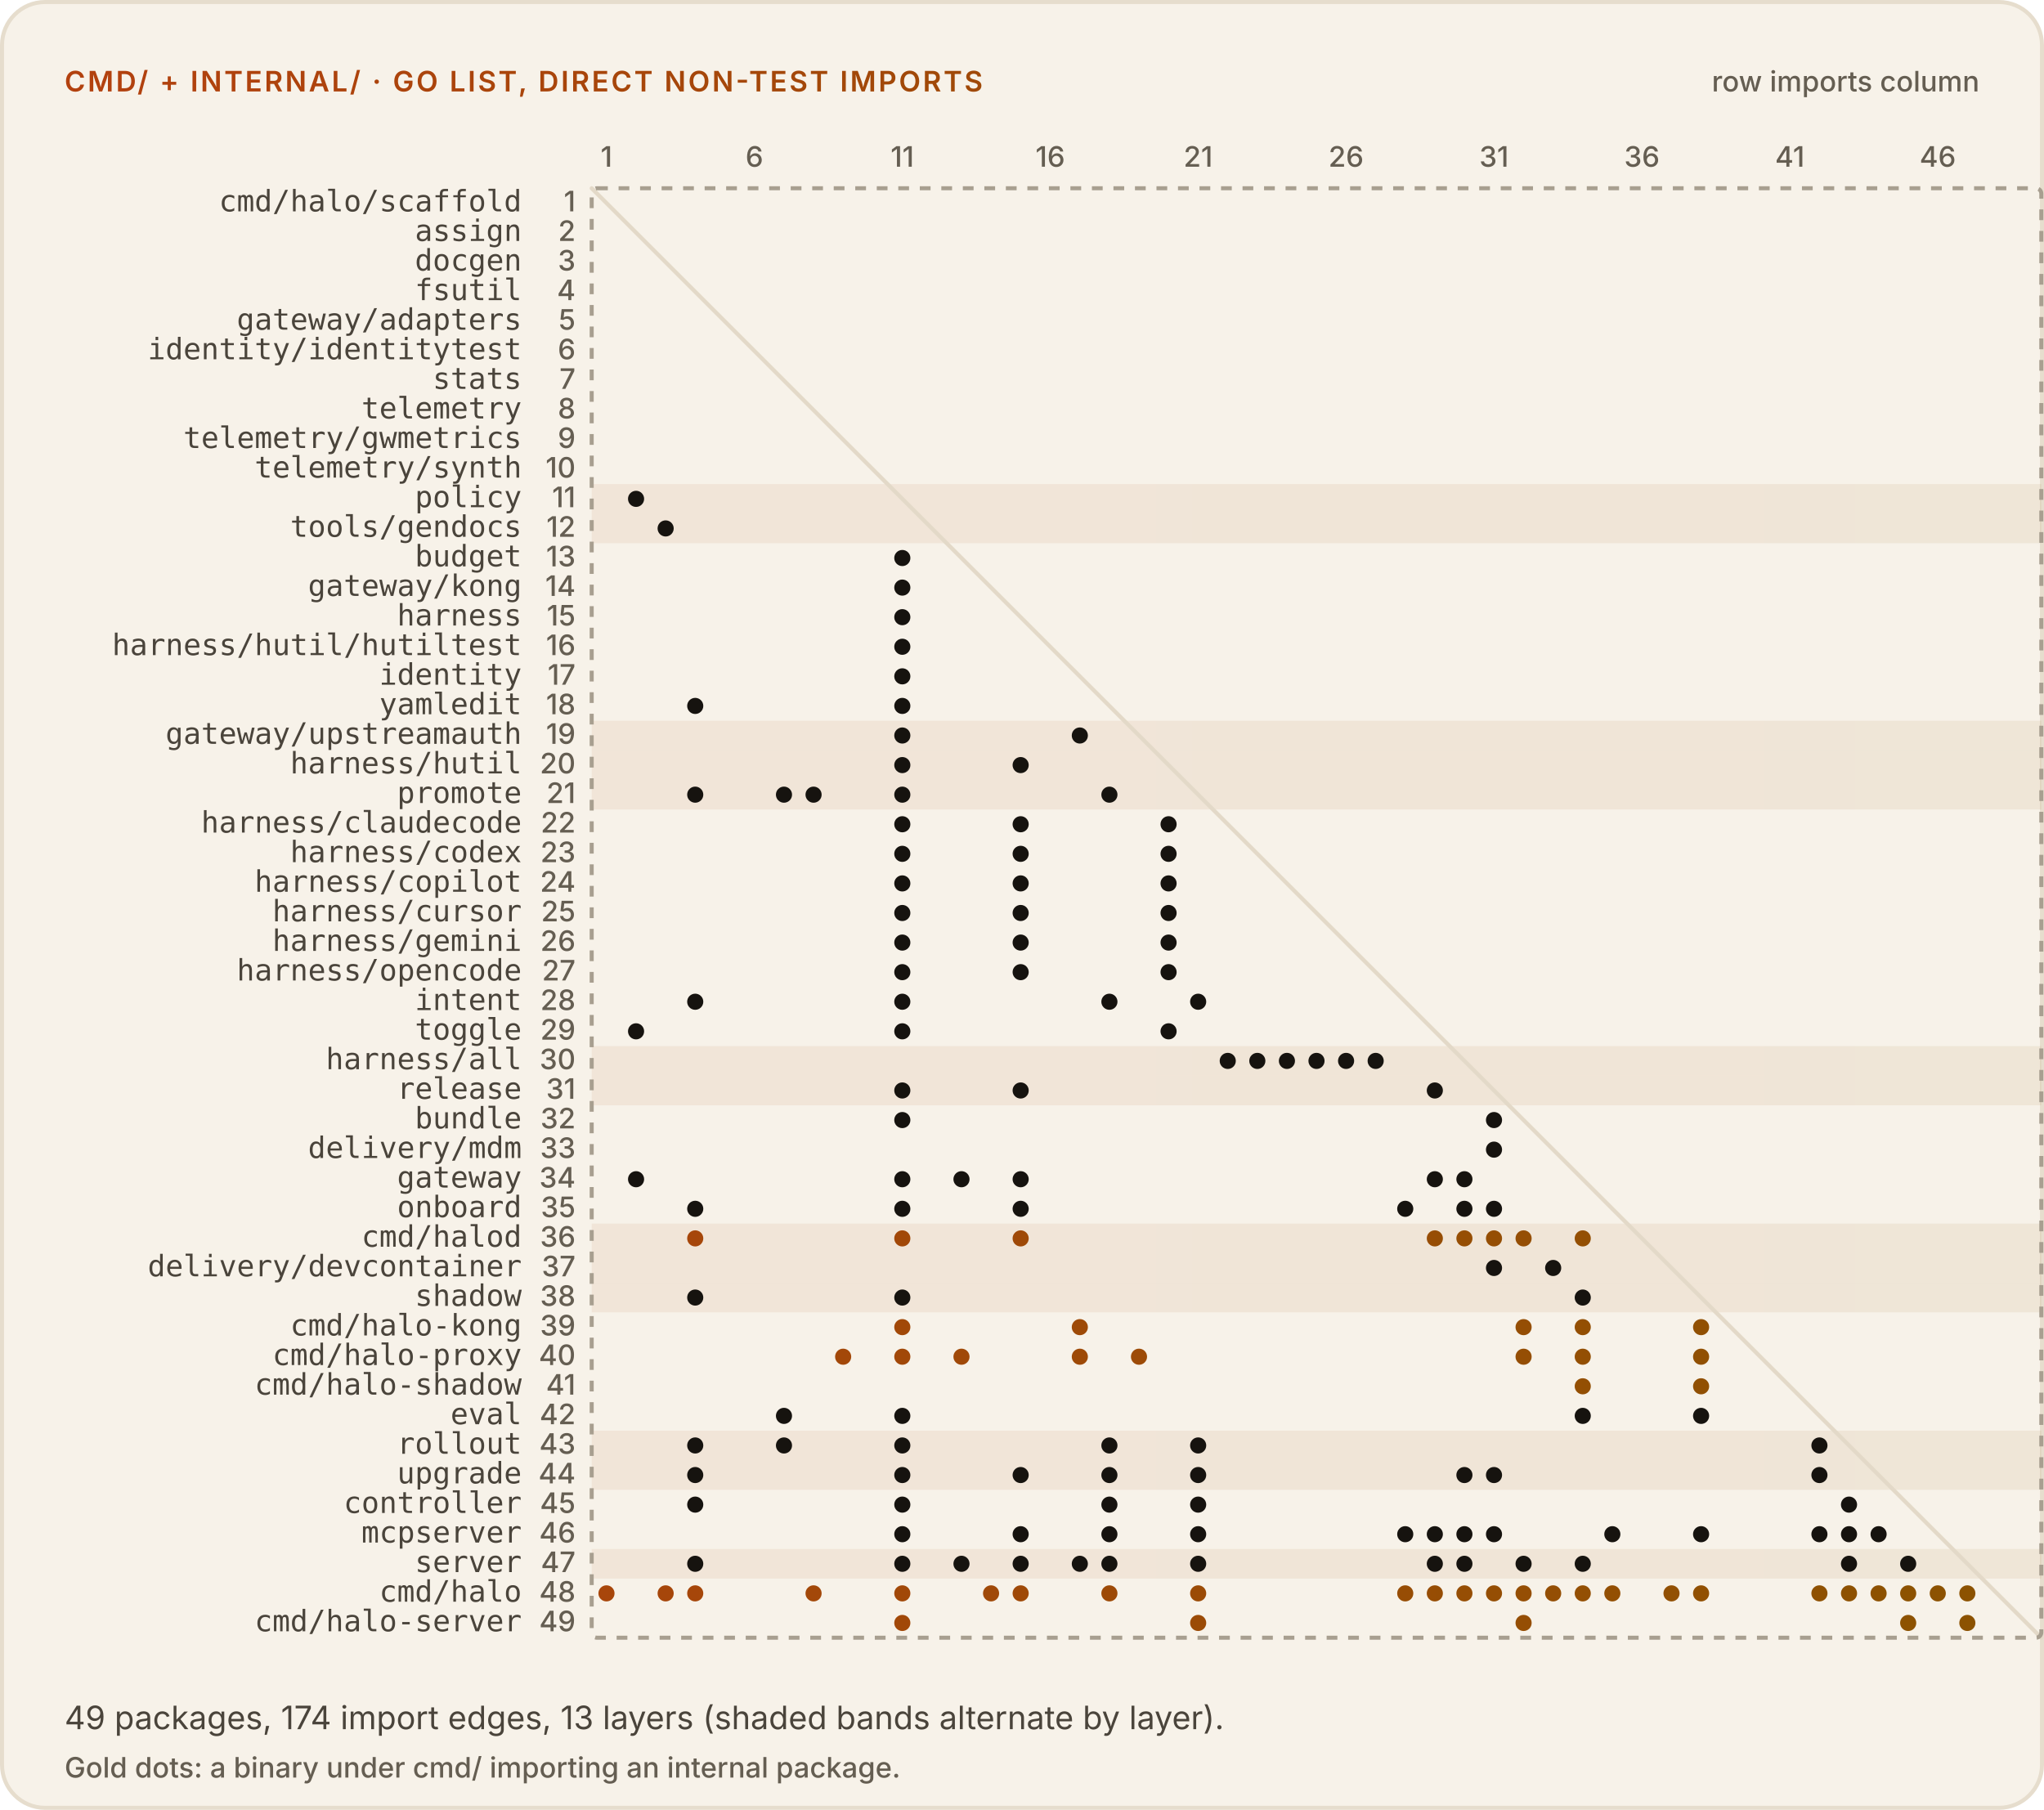
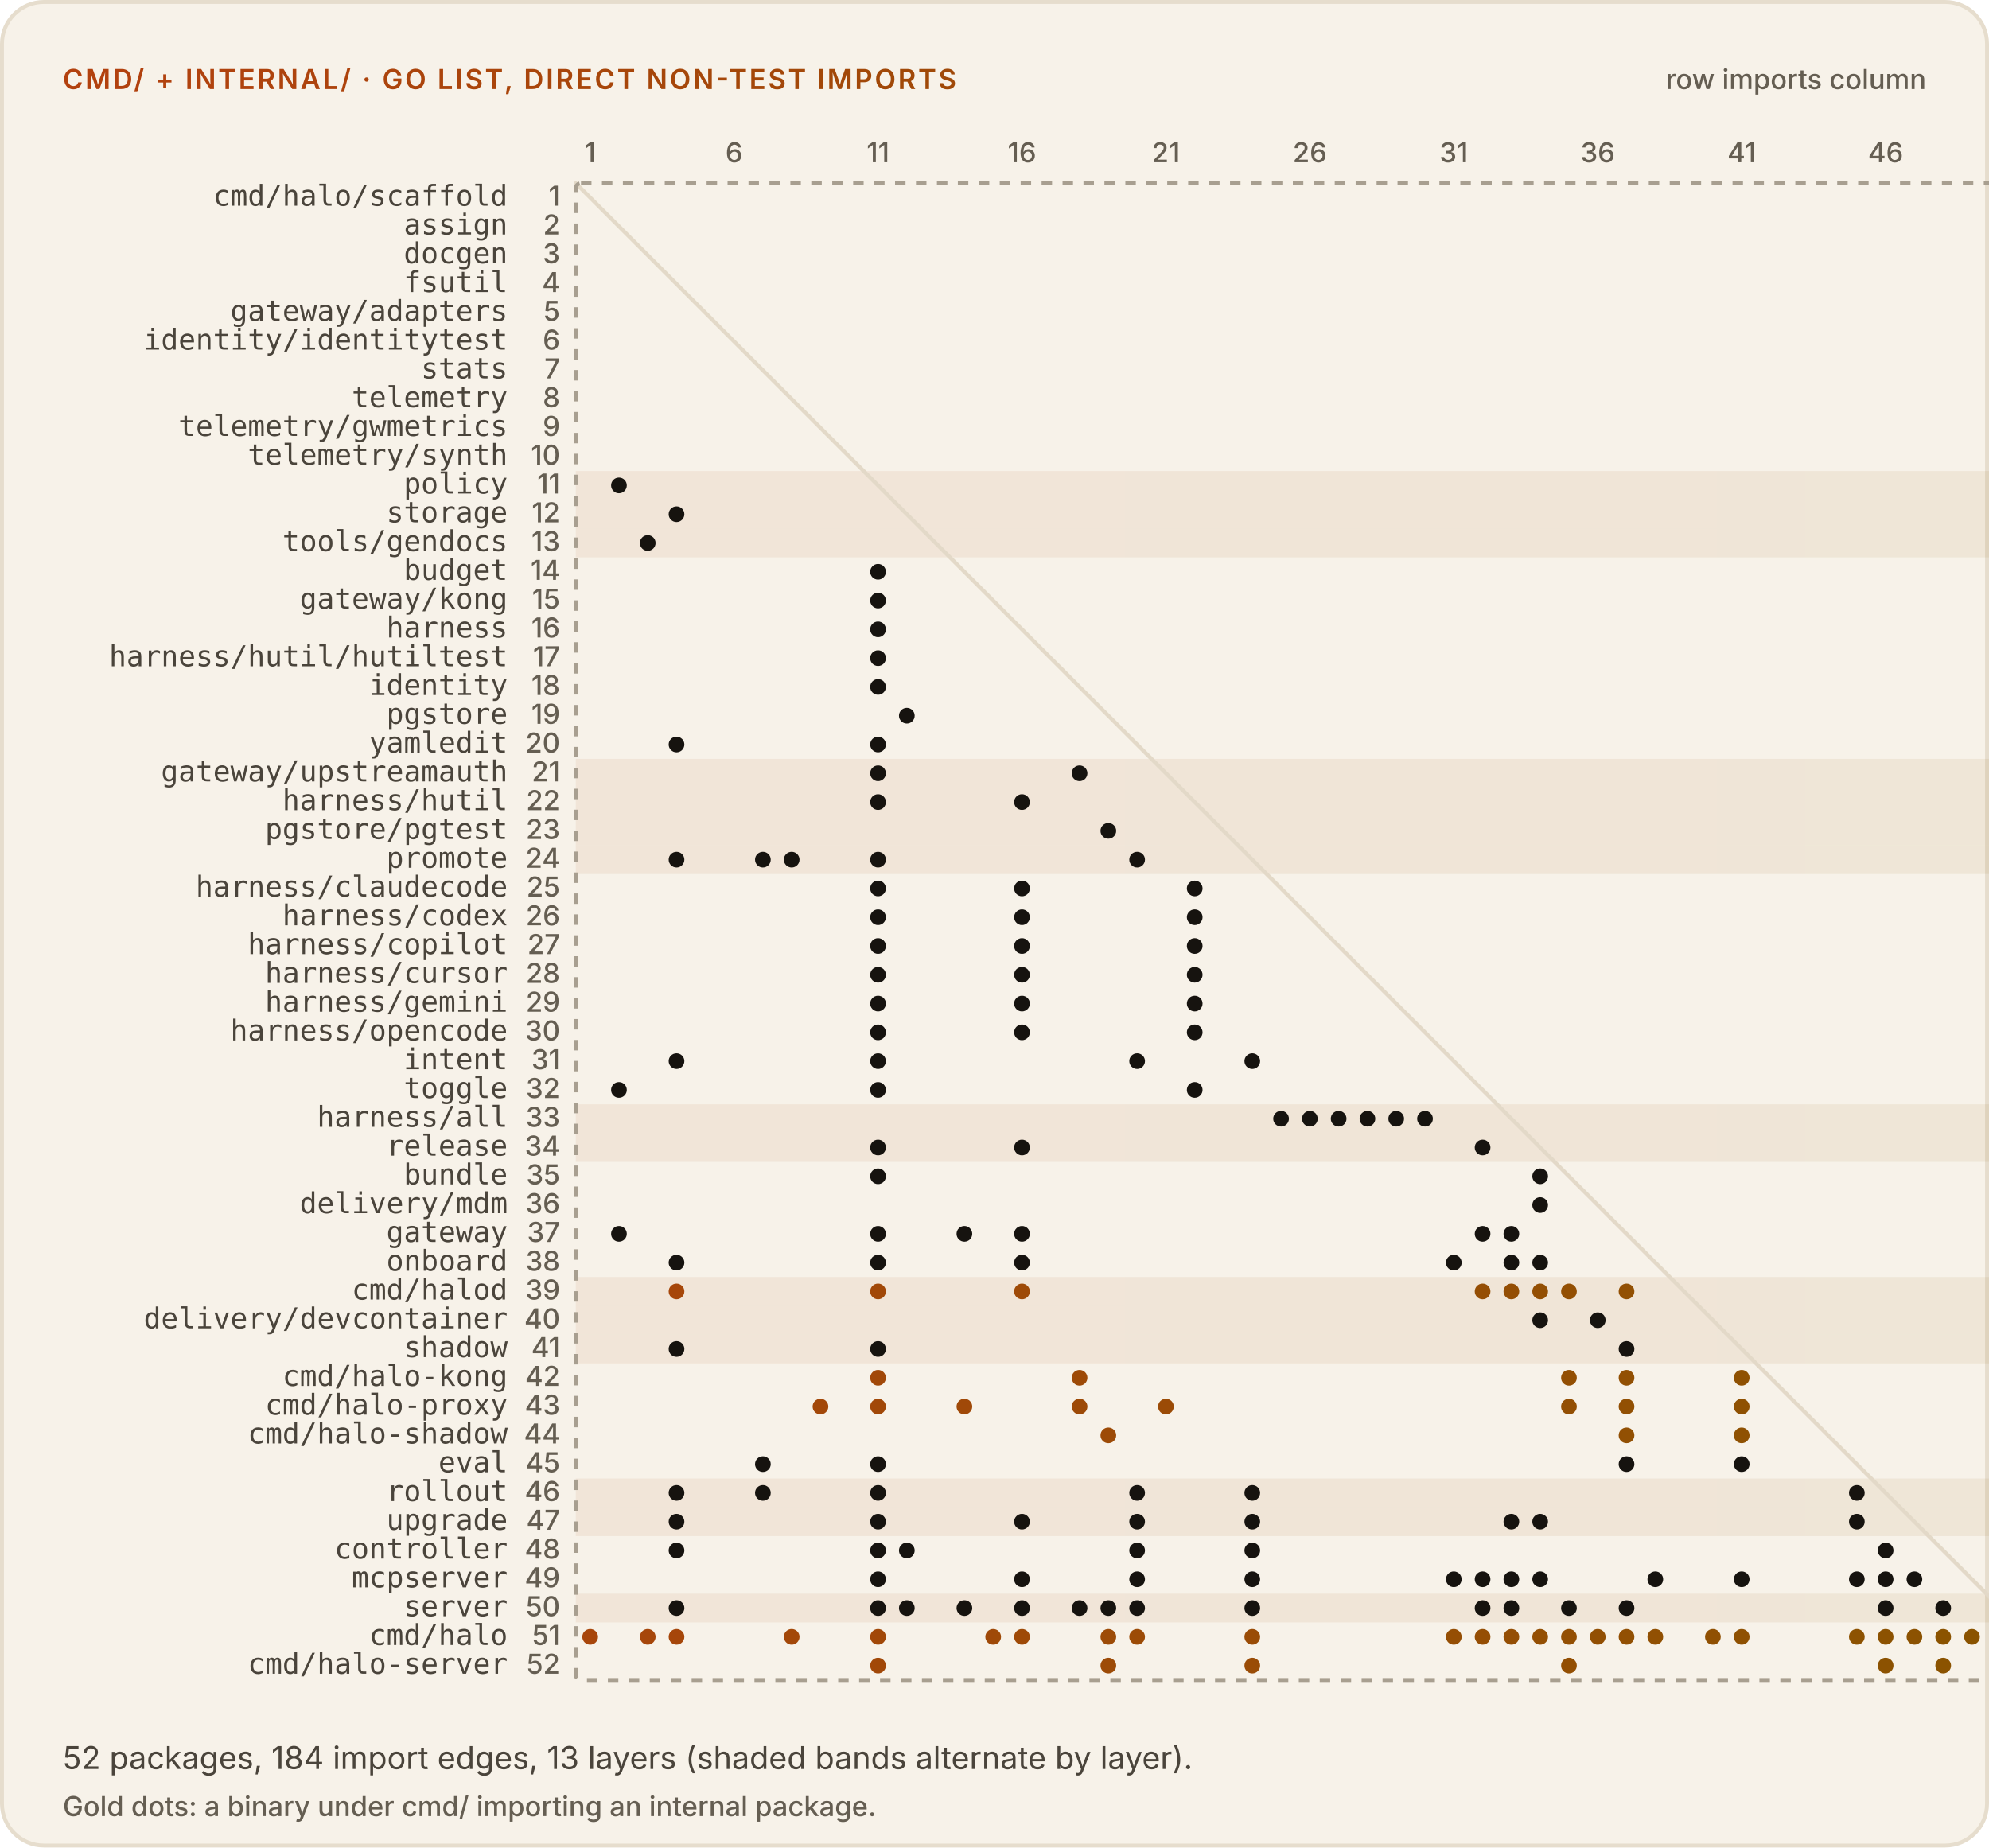
- <svg xmlns="http://www.w3.org/2000/svg" viewBox="0 0 760 673" width="760" height="673" role="img" aria-labelledby="t d" font-family="ui-sans-serif,-apple-system,Inter,'Segoe UI',sans-serif">
+ <svg xmlns="http://www.w3.org/2000/svg" viewBox="0 0 760 706" width="760" height="706" role="img" aria-labelledby="t d" font-family="ui-sans-serif,-apple-system,Inter,'Segoe UI',sans-serif">
  <style>
.cv{fill:#f7f2e9;stroke:#e6ddcd;stroke-width:1.5}
.card{fill:#fffdf9;stroke:#e3d9c8;stroke-width:1.5}
.soft{fill:url(#gs)}
.ring{fill:none;stroke:url(#ga);stroke-width:1.5}
.dcard{fill:#fbedea;stroke:#b42323;stroke-width:1.5}
.ghost{fill:none;stroke:#a89f90;stroke-width:1.5;stroke-dasharray:4 4}
.zone{fill:#f3ece0;stroke:#e0d5c2;stroke-width:1.5}
.chip{fill:#f3ece0;stroke:#e3d9c8;stroke-width:1}
text{font-family:ui-sans-serif,-apple-system,Inter,'Segoe UI',sans-serif}
.t{font-size:13.5px;font-weight:600;fill:#16130f}
.tm{font:600 12.5px ui-monospace,'SF Mono','JetBrains Mono',Menlo,Consolas,monospace;fill:#16130f}
.td{fill:#b42323}
.s{font-size:12px;fill:#4a443b}
.m{font:11px ui-monospace,'SF Mono','JetBrains Mono',Menlo,Consolas,monospace;fill:#4a443b}
.xs{font-size:10.5px;font-weight:500;fill:#655e52}
.xm{font-family:ui-monospace,'SF Mono','JetBrains Mono',Menlo,Consolas,monospace;font-weight:400}
.xa{fill:url(#ga);font-weight:600}
.xd{fill:#b42323;font-weight:600}
.xw{fill:#fffdf9;font-weight:600}
.k{font-size:10.5px;font-weight:600;letter-spacing:.08em;fill:#655e52}
.ka{fill:url(#ga)}
.h1{font-size:42px;font-weight:700;letter-spacing:-.02em;fill:#16130f}
.ln,.la,.ld,.lm{fill:none;stroke-width:1.5;stroke-linecap:round;stroke-linejoin:round}
.ln{stroke:#a89f90}.la{stroke:url(#ga)}.ld{stroke:#b42323}.lm{stroke:#e3d9c8}
.lane{stroke:#e3d9c8;stroke-width:1.5;stroke-dasharray:3 4}
.dash{stroke-dasharray:5 5}
.dl{fill:#a89f90}.da{fill:url(#ga)}.dd{fill:#b42323}
.pl{fill:#f7f2e9}.pa{fill:#f7f2e9;stroke:url(#ga);stroke-width:1}
.pd{fill:#fbedea;stroke:#b42323;stroke-width:1}.ps{fill:url(#ga)}
.fa{fill:url(#ga)}.fs{fill:url(#gs)}.fm{fill:#f3ece0}.fd{fill:#b42323}.ft{fill:#16130f}
.bdg{fill:url(#ga)}.bn{font-size:9.5px;font-weight:700;fill:#fffdf9}
.ic{fill:none;stroke:url(#ga);stroke-width:1.75;stroke-linecap:round;stroke-linejoin:round}
.pkt{fill:url(#ga)}
.grow{transform-box:fill-box;transform-origin:left;animation:grow 4.8s cubic-bezier(.6,0,.2,1) infinite}
@keyframes grow{0%{transform:scaleX(.08)}25%{transform:scaleX(.3)}50%{transform:scaleX(.55)}75%,100%{transform:scaleX(1)}}
.flow{stroke-dasharray:4 6;animation:flow 1.1s linear infinite}
@keyframes flow{to{stroke-dashoffset:-20}}
.blink{animation:blink 3.2s ease-in-out infinite}
@keyframes blink{0%,100%{opacity:.18}35%,65%{opacity:1}}
.pulse{transform-box:fill-box;transform-origin:center;animation:pulse 2.8s ease-out infinite}
@keyframes pulse{0%{opacity:.55;transform:scale(.6)}100%{opacity:0;transform:scale(1.5)}}
@media (prefers-reduced-motion:reduce){.flow,.blink,.pulse,.grow{animation:none}.blink{opacity:1}.pulse,.pkt{display:none}}
</style>
  <defs>
    <linearGradient id="ga" gradientUnits="userSpaceOnUse" x1="0" y1="0" x2="760" y2="0">
      <stop offset="0" stop-color="#b4400f" />
      <stop offset="1" stop-color="#8a5300" />
    </linearGradient>
    <linearGradient id="gs" gradientUnits="userSpaceOnUse" x1="0" y1="0" x2="760" y2="0">
      <stop offset="0" stop-color="#b4400f" stop-opacity="0.08" />
      <stop offset="1" stop-color="#8a5300" stop-opacity="0.08" />
    </linearGradient>
    <filter id="sh" x="-10%" y="-10%" width="120%" height="140%">
      <feDropShadow dx="0" dy="1" stdDeviation="1.6" flood-color="#3c280a" flood-opacity="0.08" />
    </filter>
  </defs>
-   <rect class="cv" x=".75" y=".75" width="758.5" height="671.5" rx="16" />
+   <rect class="cv" x=".75" y=".75" width="758.5" height="704.5" rx="16" />
  <text class="k ka" x="24" y="34">CMD/ + INTERNAL/ · GO LIST, DIRECT NON-TEST IMPORTS</text>
  <text class="xs" x="736" y="34" text-anchor="end">row imports column</text>
  <text class="m" x="194" y="78.6" text-anchor="end">cmd/halo/scaffold</text>
  <text class="xs" x="214" y="78.6" text-anchor="end">1</text>
  <text class="m" x="194" y="89.6" text-anchor="end">assign</text>
  <text class="xs" x="214" y="89.6" text-anchor="end">2</text>
  <text class="m" x="194" y="100.6" text-anchor="end">docgen</text>
  <text class="xs" x="214" y="100.6" text-anchor="end">3</text>
  <text class="m" x="194" y="111.6" text-anchor="end">fsutil</text>
  <text class="xs" x="214" y="111.6" text-anchor="end">4</text>
  <text class="m" x="194" y="122.6" text-anchor="end">gateway/adapters</text>
  <text class="xs" x="214" y="122.6" text-anchor="end">5</text>
  <text class="m" x="194" y="133.6" text-anchor="end">identity/identitytest</text>
  <text class="xs" x="214" y="133.6" text-anchor="end">6</text>
  <text class="m" x="194" y="144.6" text-anchor="end">stats</text>
  <text class="xs" x="214" y="144.6" text-anchor="end">7</text>
  <text class="m" x="194" y="155.6" text-anchor="end">telemetry</text>
  <text class="xs" x="214" y="155.6" text-anchor="end">8</text>
  <text class="m" x="194" y="166.6" text-anchor="end">telemetry/gwmetrics</text>
  <text class="xs" x="214" y="166.6" text-anchor="end">9</text>
  <text class="m" x="194" y="177.6" text-anchor="end">telemetry/synth</text>
  <text class="xs" x="214" y="177.6" text-anchor="end">10</text>
-   <rect class="fs" x="220" y="180" width="539" height="11" />
+   <rect class="fs" x="220" y="180" width="572" height="11" />
  <text class="m" x="194" y="188.6" text-anchor="end">policy</text>
  <text class="xs" x="214" y="188.6" text-anchor="end">11</text>
-   <rect class="fs" x="220" y="191" width="539" height="11" />
-   <text class="m" x="194" y="199.6" text-anchor="end">tools/gendocs</text>
+   <rect class="fs" x="220" y="191" width="572" height="11" />
+   <text class="m" x="194" y="199.6" text-anchor="end">storage</text>
  <text class="xs" x="214" y="199.6" text-anchor="end">12</text>
-   <text class="m" x="194" y="210.6" text-anchor="end">budget</text>
+   <rect class="fs" x="220" y="202" width="572" height="11" />
+   <text class="m" x="194" y="210.6" text-anchor="end">tools/gendocs</text>
  <text class="xs" x="214" y="210.6" text-anchor="end">13</text>
-   <text class="m" x="194" y="221.6" text-anchor="end">gateway/kong</text>
+   <text class="m" x="194" y="221.6" text-anchor="end">budget</text>
  <text class="xs" x="214" y="221.6" text-anchor="end">14</text>
-   <text class="m" x="194" y="232.6" text-anchor="end">harness</text>
+   <text class="m" x="194" y="232.6" text-anchor="end">gateway/kong</text>
  <text class="xs" x="214" y="232.6" text-anchor="end">15</text>
-   <text class="m" x="194" y="243.6" text-anchor="end">harness/hutil/hutiltest</text>
+   <text class="m" x="194" y="243.6" text-anchor="end">harness</text>
  <text class="xs" x="214" y="243.6" text-anchor="end">16</text>
-   <text class="m" x="194" y="254.6" text-anchor="end">identity</text>
+   <text class="m" x="194" y="254.6" text-anchor="end">harness/hutil/hutiltest</text>
  <text class="xs" x="214" y="254.6" text-anchor="end">17</text>
-   <text class="m" x="194" y="265.6" text-anchor="end">yamledit</text>
+   <text class="m" x="194" y="265.6" text-anchor="end">identity</text>
  <text class="xs" x="214" y="265.6" text-anchor="end">18</text>
-   <rect class="fs" x="220" y="268" width="539" height="11" />
-   <text class="m" x="194" y="276.6" text-anchor="end">gateway/upstreamauth</text>
+   <text class="m" x="194" y="276.6" text-anchor="end">pgstore</text>
  <text class="xs" x="214" y="276.6" text-anchor="end">19</text>
-   <rect class="fs" x="220" y="279" width="539" height="11" />
-   <text class="m" x="194" y="287.6" text-anchor="end">harness/hutil</text>
+   <text class="m" x="194" y="287.6" text-anchor="end">yamledit</text>
  <text class="xs" x="214" y="287.6" text-anchor="end">20</text>
-   <rect class="fs" x="220" y="290" width="539" height="11" />
-   <text class="m" x="194" y="298.6" text-anchor="end">promote</text>
+   <rect class="fs" x="220" y="290" width="572" height="11" />
+   <text class="m" x="194" y="298.6" text-anchor="end">gateway/upstreamauth</text>
  <text class="xs" x="214" y="298.6" text-anchor="end">21</text>
-   <text class="m" x="194" y="309.6" text-anchor="end">harness/claudecode</text>
+   <rect class="fs" x="220" y="301" width="572" height="11" />
+   <text class="m" x="194" y="309.6" text-anchor="end">harness/hutil</text>
  <text class="xs" x="214" y="309.6" text-anchor="end">22</text>
-   <text class="m" x="194" y="320.6" text-anchor="end">harness/codex</text>
+   <rect class="fs" x="220" y="312" width="572" height="11" />
+   <text class="m" x="194" y="320.6" text-anchor="end">pgstore/pgtest</text>
  <text class="xs" x="214" y="320.6" text-anchor="end">23</text>
-   <text class="m" x="194" y="331.6" text-anchor="end">harness/copilot</text>
+   <rect class="fs" x="220" y="323" width="572" height="11" />
+   <text class="m" x="194" y="331.6" text-anchor="end">promote</text>
  <text class="xs" x="214" y="331.6" text-anchor="end">24</text>
-   <text class="m" x="194" y="342.6" text-anchor="end">harness/cursor</text>
+   <text class="m" x="194" y="342.6" text-anchor="end">harness/claudecode</text>
  <text class="xs" x="214" y="342.6" text-anchor="end">25</text>
-   <text class="m" x="194" y="353.6" text-anchor="end">harness/gemini</text>
+   <text class="m" x="194" y="353.6" text-anchor="end">harness/codex</text>
  <text class="xs" x="214" y="353.6" text-anchor="end">26</text>
-   <text class="m" x="194" y="364.6" text-anchor="end">harness/opencode</text>
+   <text class="m" x="194" y="364.6" text-anchor="end">harness/copilot</text>
  <text class="xs" x="214" y="364.6" text-anchor="end">27</text>
-   <text class="m" x="194" y="375.6" text-anchor="end">intent</text>
+   <text class="m" x="194" y="375.6" text-anchor="end">harness/cursor</text>
  <text class="xs" x="214" y="375.6" text-anchor="end">28</text>
-   <text class="m" x="194" y="386.6" text-anchor="end">toggle</text>
+   <text class="m" x="194" y="386.6" text-anchor="end">harness/gemini</text>
  <text class="xs" x="214" y="386.6" text-anchor="end">29</text>
-   <rect class="fs" x="220" y="389" width="539" height="11" />
-   <text class="m" x="194" y="397.6" text-anchor="end">harness/all</text>
+   <text class="m" x="194" y="397.6" text-anchor="end">harness/opencode</text>
  <text class="xs" x="214" y="397.6" text-anchor="end">30</text>
-   <rect class="fs" x="220" y="400" width="539" height="11" />
-   <text class="m" x="194" y="408.6" text-anchor="end">release</text>
+   <text class="m" x="194" y="408.6" text-anchor="end">intent</text>
  <text class="xs" x="214" y="408.6" text-anchor="end">31</text>
-   <text class="m" x="194" y="419.6" text-anchor="end">bundle</text>
+   <text class="m" x="194" y="419.6" text-anchor="end">toggle</text>
  <text class="xs" x="214" y="419.6" text-anchor="end">32</text>
-   <text class="m" x="194" y="430.6" text-anchor="end">delivery/mdm</text>
+   <rect class="fs" x="220" y="422" width="572" height="11" />
+   <text class="m" x="194" y="430.6" text-anchor="end">harness/all</text>
  <text class="xs" x="214" y="430.6" text-anchor="end">33</text>
-   <text class="m" x="194" y="441.6" text-anchor="end">gateway</text>
+   <rect class="fs" x="220" y="433" width="572" height="11" />
+   <text class="m" x="194" y="441.6" text-anchor="end">release</text>
  <text class="xs" x="214" y="441.6" text-anchor="end">34</text>
-   <text class="m" x="194" y="452.6" text-anchor="end">onboard</text>
+   <text class="m" x="194" y="452.6" text-anchor="end">bundle</text>
  <text class="xs" x="214" y="452.6" text-anchor="end">35</text>
-   <rect class="fs" x="220" y="455" width="539" height="11" />
-   <text class="m" x="194" y="463.6" text-anchor="end">cmd/halod</text>
+   <text class="m" x="194" y="463.6" text-anchor="end">delivery/mdm</text>
  <text class="xs" x="214" y="463.6" text-anchor="end">36</text>
-   <rect class="fs" x="220" y="466" width="539" height="11" />
-   <text class="m" x="194" y="474.6" text-anchor="end">delivery/devcontainer</text>
+   <text class="m" x="194" y="474.6" text-anchor="end">gateway</text>
  <text class="xs" x="214" y="474.6" text-anchor="end">37</text>
-   <rect class="fs" x="220" y="477" width="539" height="11" />
-   <text class="m" x="194" y="485.6" text-anchor="end">shadow</text>
+   <text class="m" x="194" y="485.6" text-anchor="end">onboard</text>
  <text class="xs" x="214" y="485.6" text-anchor="end">38</text>
-   <text class="m" x="194" y="496.6" text-anchor="end">cmd/halo-kong</text>
+   <rect class="fs" x="220" y="488" width="572" height="11" />
+   <text class="m" x="194" y="496.6" text-anchor="end">cmd/halod</text>
  <text class="xs" x="214" y="496.6" text-anchor="end">39</text>
-   <text class="m" x="194" y="507.6" text-anchor="end">cmd/halo-proxy</text>
+   <rect class="fs" x="220" y="499" width="572" height="11" />
+   <text class="m" x="194" y="507.6" text-anchor="end">delivery/devcontainer</text>
  <text class="xs" x="214" y="507.6" text-anchor="end">40</text>
-   <text class="m" x="194" y="518.6" text-anchor="end">cmd/halo-shadow</text>
+   <rect class="fs" x="220" y="510" width="572" height="11" />
+   <text class="m" x="194" y="518.6" text-anchor="end">shadow</text>
  <text class="xs" x="214" y="518.6" text-anchor="end">41</text>
-   <text class="m" x="194" y="529.6" text-anchor="end">eval</text>
+   <text class="m" x="194" y="529.6" text-anchor="end">cmd/halo-kong</text>
  <text class="xs" x="214" y="529.6" text-anchor="end">42</text>
-   <rect class="fs" x="220" y="532" width="539" height="11" />
-   <text class="m" x="194" y="540.6" text-anchor="end">rollout</text>
+   <text class="m" x="194" y="540.6" text-anchor="end">cmd/halo-proxy</text>
  <text class="xs" x="214" y="540.6" text-anchor="end">43</text>
-   <rect class="fs" x="220" y="543" width="539" height="11" />
-   <text class="m" x="194" y="551.6" text-anchor="end">upgrade</text>
+   <text class="m" x="194" y="551.6" text-anchor="end">cmd/halo-shadow</text>
  <text class="xs" x="214" y="551.6" text-anchor="end">44</text>
-   <text class="m" x="194" y="562.6" text-anchor="end">controller</text>
+   <text class="m" x="194" y="562.6" text-anchor="end">eval</text>
  <text class="xs" x="214" y="562.6" text-anchor="end">45</text>
-   <text class="m" x="194" y="573.6" text-anchor="end">mcpserver</text>
+   <rect class="fs" x="220" y="565" width="572" height="11" />
+   <text class="m" x="194" y="573.6" text-anchor="end">rollout</text>
  <text class="xs" x="214" y="573.6" text-anchor="end">46</text>
-   <rect class="fs" x="220" y="576" width="539" height="11" />
-   <text class="m" x="194" y="584.6" text-anchor="end">server</text>
+   <rect class="fs" x="220" y="576" width="572" height="11" />
+   <text class="m" x="194" y="584.6" text-anchor="end">upgrade</text>
  <text class="xs" x="214" y="584.6" text-anchor="end">47</text>
-   <text class="m" x="194" y="595.6" text-anchor="end">cmd/halo</text>
+   <text class="m" x="194" y="595.6" text-anchor="end">controller</text>
  <text class="xs" x="214" y="595.6" text-anchor="end">48</text>
-   <text class="m" x="194" y="606.6" text-anchor="end">cmd/halo-server</text>
+   <text class="m" x="194" y="606.6" text-anchor="end">mcpserver</text>
  <text class="xs" x="214" y="606.6" text-anchor="end">49</text>
+   <rect class="fs" x="220" y="609" width="572" height="11" />
+   <text class="m" x="194" y="617.6" text-anchor="end">server</text>
+   <text class="xs" x="214" y="617.6" text-anchor="end">50</text>
+   <text class="m" x="194" y="628.6" text-anchor="end">cmd/halo</text>
+   <text class="xs" x="214" y="628.6" text-anchor="end">51</text>
+   <text class="m" x="194" y="639.6" text-anchor="end">cmd/halo-server</text>
+   <text class="xs" x="214" y="639.6" text-anchor="end">52</text>
  <text class="xs" x="225.5" y="62" text-anchor="middle">1</text>
  <text class="xs" x="280.5" y="62" text-anchor="middle">6</text>
  <text class="xs" x="335.5" y="62" text-anchor="middle">11</text>
  <text class="xs" x="390.5" y="62" text-anchor="middle">16</text>
  <text class="xs" x="445.5" y="62" text-anchor="middle">21</text>
  <text class="xs" x="500.5" y="62" text-anchor="middle">26</text>
  <text class="xs" x="555.5" y="62" text-anchor="middle">31</text>
  <text class="xs" x="610.5" y="62" text-anchor="middle">36</text>
  <text class="xs" x="665.5" y="62" text-anchor="middle">41</text>
  <text class="xs" x="720.5" y="62" text-anchor="middle">46</text>
-   <path class="lm" d="M220 70L759 609" />
-   <rect class="ghost" x="220" y="70" width="539" height="539" rx="2" />
+   <text class="xs" x="775.5" y="62" text-anchor="middle">51</text>
+   <path class="lm" d="M220 70L792 642" />
+   <rect class="ghost" x="220" y="70" width="572" height="572" rx="2" />
  <circle class="ft" cx="236.5" cy="185.5" r="3" />
-   <circle class="ft" cx="247.5" cy="196.5" r="3" />
-   <circle class="ft" cx="335.5" cy="207.5" r="3" />
+   <circle class="ft" cx="258.5" cy="196.5" r="3" />
+   <circle class="ft" cx="247.5" cy="207.5" r="3" />
  <circle class="ft" cx="335.5" cy="218.5" r="3" />
  <circle class="ft" cx="335.5" cy="229.5" r="3" />
  <circle class="ft" cx="335.5" cy="240.5" r="3" />
  <circle class="ft" cx="335.5" cy="251.5" r="3" />
-   <circle class="ft" cx="258.5" cy="262.5" r="3" />
  <circle class="ft" cx="335.5" cy="262.5" r="3" />
-   <circle class="ft" cx="401.5" cy="273.5" r="3" />
-   <circle class="ft" cx="335.5" cy="273.5" r="3" />
-   <circle class="ft" cx="379.5" cy="284.5" r="3" />
+   <circle class="ft" cx="346.5" cy="273.5" r="3" />
+   <circle class="ft" cx="258.5" cy="284.5" r="3" />
  <circle class="ft" cx="335.5" cy="284.5" r="3" />
-   <circle class="ft" cx="258.5" cy="295.5" r="3" />
+   <circle class="ft" cx="412.5" cy="295.5" r="3" />
  <circle class="ft" cx="335.5" cy="295.5" r="3" />
-   <circle class="ft" cx="291.5" cy="295.5" r="3" />
-   <circle class="ft" cx="302.5" cy="295.5" r="3" />
-   <circle class="ft" cx="412.5" cy="295.5" r="3" />
-   <circle class="ft" cx="379.5" cy="306.5" r="3" />
-   <circle class="ft" cx="434.5" cy="306.5" r="3" />
+   <circle class="ft" cx="390.5" cy="306.5" r="3" />
  <circle class="ft" cx="335.5" cy="306.5" r="3" />
-   <circle class="ft" cx="379.5" cy="317.5" r="3" />
-   <circle class="ft" cx="434.5" cy="317.5" r="3" />
-   <circle class="ft" cx="335.5" cy="317.5" r="3" />
-   <circle class="ft" cx="379.5" cy="328.5" r="3" />
+   <circle class="ft" cx="423.5" cy="317.5" r="3" />
+   <circle class="ft" cx="258.5" cy="328.5" r="3" />
+   <circle class="ft" cx="335.5" cy="328.5" r="3" />
+   <circle class="ft" cx="291.5" cy="328.5" r="3" />
+   <circle class="ft" cx="302.5" cy="328.5" r="3" />
  <circle class="ft" cx="434.5" cy="328.5" r="3" />
-   <circle class="ft" cx="335.5" cy="328.5" r="3" />
-   <circle class="ft" cx="379.5" cy="339.5" r="3" />
-   <circle class="ft" cx="434.5" cy="339.5" r="3" />
+   <circle class="ft" cx="390.5" cy="339.5" r="3" />
+   <circle class="ft" cx="456.5" cy="339.5" r="3" />
  <circle class="ft" cx="335.5" cy="339.5" r="3" />
-   <circle class="ft" cx="379.5" cy="350.5" r="3" />
-   <circle class="ft" cx="434.5" cy="350.5" r="3" />
+   <circle class="ft" cx="390.5" cy="350.5" r="3" />
+   <circle class="ft" cx="456.5" cy="350.5" r="3" />
  <circle class="ft" cx="335.5" cy="350.5" r="3" />
-   <circle class="ft" cx="379.5" cy="361.5" r="3" />
-   <circle class="ft" cx="434.5" cy="361.5" r="3" />
+   <circle class="ft" cx="390.5" cy="361.5" r="3" />
+   <circle class="ft" cx="456.5" cy="361.5" r="3" />
  <circle class="ft" cx="335.5" cy="361.5" r="3" />
-   <circle class="ft" cx="258.5" cy="372.5" r="3" />
+   <circle class="ft" cx="390.5" cy="372.5" r="3" />
+   <circle class="ft" cx="456.5" cy="372.5" r="3" />
  <circle class="ft" cx="335.5" cy="372.5" r="3" />
-   <circle class="ft" cx="445.5" cy="372.5" r="3" />
-   <circle class="ft" cx="412.5" cy="372.5" r="3" />
-   <circle class="ft" cx="236.5" cy="383.5" r="3" />
-   <circle class="ft" cx="434.5" cy="383.5" r="3" />
+   <circle class="ft" cx="390.5" cy="383.5" r="3" />
+   <circle class="ft" cx="456.5" cy="383.5" r="3" />
  <circle class="ft" cx="335.5" cy="383.5" r="3" />
+   <circle class="ft" cx="390.5" cy="394.5" r="3" />
  <circle class="ft" cx="456.5" cy="394.5" r="3" />
-   <circle class="ft" cx="467.5" cy="394.5" r="3" />
-   <circle class="ft" cx="478.5" cy="394.5" r="3" />
-   <circle class="ft" cx="489.5" cy="394.5" r="3" />
-   <circle class="ft" cx="500.5" cy="394.5" r="3" />
-   <circle class="ft" cx="511.5" cy="394.5" r="3" />
-   <circle class="ft" cx="379.5" cy="405.5" r="3" />
+   <circle class="ft" cx="335.5" cy="394.5" r="3" />
+   <circle class="ft" cx="258.5" cy="405.5" r="3" />
  <circle class="ft" cx="335.5" cy="405.5" r="3" />
-   <circle class="ft" cx="533.5" cy="405.5" r="3" />
+   <circle class="ft" cx="478.5" cy="405.5" r="3" />
+   <circle class="ft" cx="434.5" cy="405.5" r="3" />
+   <circle class="ft" cx="236.5" cy="416.5" r="3" />
+   <circle class="ft" cx="456.5" cy="416.5" r="3" />
  <circle class="ft" cx="335.5" cy="416.5" r="3" />
-   <circle class="ft" cx="555.5" cy="416.5" r="3" />
-   <circle class="ft" cx="555.5" cy="427.5" r="3" />
-   <circle class="ft" cx="236.5" cy="438.5" r="3" />
-   <circle class="ft" cx="357.5" cy="438.5" r="3" />
-   <circle class="ft" cx="379.5" cy="438.5" r="3" />
-   <circle class="ft" cx="544.5" cy="438.5" r="3" />
+   <circle class="ft" cx="489.5" cy="427.5" r="3" />
+   <circle class="ft" cx="500.5" cy="427.5" r="3" />
+   <circle class="ft" cx="511.5" cy="427.5" r="3" />
+   <circle class="ft" cx="522.5" cy="427.5" r="3" />
+   <circle class="ft" cx="533.5" cy="427.5" r="3" />
+   <circle class="ft" cx="544.5" cy="427.5" r="3" />
+   <circle class="ft" cx="390.5" cy="438.5" r="3" />
  <circle class="ft" cx="335.5" cy="438.5" r="3" />
-   <circle class="ft" cx="533.5" cy="438.5" r="3" />
-   <circle class="ft" cx="258.5" cy="449.5" r="3" />
-   <circle class="ft" cx="379.5" cy="449.5" r="3" />
-   <circle class="ft" cx="544.5" cy="449.5" r="3" />
-   <circle class="ft" cx="522.5" cy="449.5" r="3" />
+   <circle class="ft" cx="566.5" cy="438.5" r="3" />
  <circle class="ft" cx="335.5" cy="449.5" r="3" />
-   <circle class="ft" cx="555.5" cy="449.5" r="3" />
-   <circle class="fa" cx="566.5" cy="460.5" r="3" />
-   <circle class="fa" cx="258.5" cy="460.5" r="3" />
-   <circle class="fa" cx="588.5" cy="460.5" r="3" />
-   <circle class="fa" cx="379.5" cy="460.5" r="3" />
-   <circle class="fa" cx="544.5" cy="460.5" r="3" />
-   <circle class="fa" cx="335.5" cy="460.5" r="3" />
-   <circle class="fa" cx="555.5" cy="460.5" r="3" />
-   <circle class="fa" cx="533.5" cy="460.5" r="3" />
+   <circle class="ft" cx="588.5" cy="449.5" r="3" />
+   <circle class="ft" cx="588.5" cy="460.5" r="3" />
+   <circle class="ft" cx="236.5" cy="471.5" r="3" />
+   <circle class="ft" cx="368.5" cy="471.5" r="3" />
+   <circle class="ft" cx="390.5" cy="471.5" r="3" />
  <circle class="ft" cx="577.5" cy="471.5" r="3" />
-   <circle class="ft" cx="555.5" cy="471.5" r="3" />
+   <circle class="ft" cx="335.5" cy="471.5" r="3" />
+   <circle class="ft" cx="566.5" cy="471.5" r="3" />
  <circle class="ft" cx="258.5" cy="482.5" r="3" />
+   <circle class="ft" cx="390.5" cy="482.5" r="3" />
+   <circle class="ft" cx="577.5" cy="482.5" r="3" />
+   <circle class="ft" cx="555.5" cy="482.5" r="3" />
+   <circle class="ft" cx="335.5" cy="482.5" r="3" />
  <circle class="ft" cx="588.5" cy="482.5" r="3" />
-   <circle class="ft" cx="335.5" cy="482.5" r="3" />
+   <circle class="fa" cx="599.5" cy="493.5" r="3" />
+   <circle class="fa" cx="258.5" cy="493.5" r="3" />
+   <circle class="fa" cx="621.5" cy="493.5" r="3" />
+   <circle class="fa" cx="390.5" cy="493.5" r="3" />
+   <circle class="fa" cx="577.5" cy="493.5" r="3" />
+   <circle class="fa" cx="335.5" cy="493.5" r="3" />
+   <circle class="fa" cx="588.5" cy="493.5" r="3" />
  <circle class="fa" cx="566.5" cy="493.5" r="3" />
-   <circle class="fa" cx="588.5" cy="493.5" r="3" />
-   <circle class="fa" cx="401.5" cy="493.5" r="3" />
-   <circle class="fa" cx="335.5" cy="493.5" r="3" />
-   <circle class="fa" cx="632.5" cy="493.5" r="3" />
-   <circle class="fa" cx="357.5" cy="504.5" r="3" />
-   <circle class="fa" cx="566.5" cy="504.5" r="3" />
-   <circle class="fa" cx="588.5" cy="504.5" r="3" />
-   <circle class="fa" cx="423.5" cy="504.5" r="3" />
-   <circle class="fa" cx="401.5" cy="504.5" r="3" />
-   <circle class="fa" cx="335.5" cy="504.5" r="3" />
-   <circle class="fa" cx="632.5" cy="504.5" r="3" />
-   <circle class="fa" cx="313.5" cy="504.5" r="3" />
-   <circle class="fa" cx="588.5" cy="515.5" r="3" />
-   <circle class="fa" cx="632.5" cy="515.5" r="3" />
-   <circle class="ft" cx="588.5" cy="526.5" r="3" />
-   <circle class="ft" cx="335.5" cy="526.5" r="3" />
-   <circle class="ft" cx="632.5" cy="526.5" r="3" />
-   <circle class="ft" cx="291.5" cy="526.5" r="3" />
-   <circle class="ft" cx="676.5" cy="537.5" r="3" />
-   <circle class="ft" cx="258.5" cy="537.5" r="3" />
-   <circle class="ft" cx="335.5" cy="537.5" r="3" />
-   <circle class="ft" cx="445.5" cy="537.5" r="3" />
-   <circle class="ft" cx="291.5" cy="537.5" r="3" />
-   <circle class="ft" cx="412.5" cy="537.5" r="3" />
-   <circle class="ft" cx="676.5" cy="548.5" r="3" />
-   <circle class="ft" cx="258.5" cy="548.5" r="3" />
-   <circle class="ft" cx="379.5" cy="548.5" r="3" />
-   <circle class="ft" cx="544.5" cy="548.5" r="3" />
-   <circle class="ft" cx="335.5" cy="548.5" r="3" />
-   <circle class="ft" cx="445.5" cy="548.5" r="3" />
-   <circle class="ft" cx="555.5" cy="548.5" r="3" />
-   <circle class="ft" cx="412.5" cy="548.5" r="3" />
-   <circle class="ft" cx="258.5" cy="559.5" r="3" />
+   <circle class="ft" cx="610.5" cy="504.5" r="3" />
+   <circle class="ft" cx="588.5" cy="504.5" r="3" />
+   <circle class="ft" cx="258.5" cy="515.5" r="3" />
+   <circle class="ft" cx="621.5" cy="515.5" r="3" />
+   <circle class="ft" cx="335.5" cy="515.5" r="3" />
+   <circle class="fa" cx="599.5" cy="526.5" r="3" />
+   <circle class="fa" cx="621.5" cy="526.5" r="3" />
+   <circle class="fa" cx="412.5" cy="526.5" r="3" />
+   <circle class="fa" cx="335.5" cy="526.5" r="3" />
+   <circle class="fa" cx="665.5" cy="526.5" r="3" />
+   <circle class="fa" cx="368.5" cy="537.5" r="3" />
+   <circle class="fa" cx="599.5" cy="537.5" r="3" />
+   <circle class="fa" cx="621.5" cy="537.5" r="3" />
+   <circle class="fa" cx="445.5" cy="537.5" r="3" />
+   <circle class="fa" cx="412.5" cy="537.5" r="3" />
+   <circle class="fa" cx="335.5" cy="537.5" r="3" />
+   <circle class="fa" cx="665.5" cy="537.5" r="3" />
+   <circle class="fa" cx="313.5" cy="537.5" r="3" />
+   <circle class="fa" cx="621.5" cy="548.5" r="3" />
+   <circle class="fa" cx="423.5" cy="548.5" r="3" />
+   <circle class="fa" cx="665.5" cy="548.5" r="3" />
+   <circle class="ft" cx="621.5" cy="559.5" r="3" />
  <circle class="ft" cx="335.5" cy="559.5" r="3" />
-   <circle class="ft" cx="445.5" cy="559.5" r="3" />
-   <circle class="ft" cx="687.5" cy="559.5" r="3" />
-   <circle class="ft" cx="412.5" cy="559.5" r="3" />
-   <circle class="ft" cx="676.5" cy="570.5" r="3" />
-   <circle class="ft" cx="379.5" cy="570.5" r="3" />
-   <circle class="ft" cx="544.5" cy="570.5" r="3" />
-   <circle class="ft" cx="522.5" cy="570.5" r="3" />
-   <circle class="ft" cx="599.5" cy="570.5" r="3" />
+   <circle class="ft" cx="665.5" cy="559.5" r="3" />
+   <circle class="ft" cx="291.5" cy="559.5" r="3" />
+   <circle class="ft" cx="709.5" cy="570.5" r="3" />
+   <circle class="ft" cx="258.5" cy="570.5" r="3" />
  <circle class="ft" cx="335.5" cy="570.5" r="3" />
-   <circle class="ft" cx="445.5" cy="570.5" r="3" />
-   <circle class="ft" cx="555.5" cy="570.5" r="3" />
-   <circle class="ft" cx="687.5" cy="570.5" r="3" />
-   <circle class="ft" cx="632.5" cy="570.5" r="3" />
-   <circle class="ft" cx="533.5" cy="570.5" r="3" />
-   <circle class="ft" cx="698.5" cy="570.5" r="3" />
-   <circle class="ft" cx="412.5" cy="570.5" r="3" />
-   <circle class="ft" cx="357.5" cy="581.5" r="3" />
-   <circle class="ft" cx="566.5" cy="581.5" r="3" />
+   <circle class="ft" cx="478.5" cy="570.5" r="3" />
+   <circle class="ft" cx="291.5" cy="570.5" r="3" />
+   <circle class="ft" cx="434.5" cy="570.5" r="3" />
  <circle class="ft" cx="709.5" cy="581.5" r="3" />
  <circle class="ft" cx="258.5" cy="581.5" r="3" />
+   <circle class="ft" cx="390.5" cy="581.5" r="3" />
+   <circle class="ft" cx="577.5" cy="581.5" r="3" />
+   <circle class="ft" cx="335.5" cy="581.5" r="3" />
+   <circle class="ft" cx="478.5" cy="581.5" r="3" />
  <circle class="ft" cx="588.5" cy="581.5" r="3" />
-   <circle class="ft" cx="379.5" cy="581.5" r="3" />
-   <circle class="ft" cx="544.5" cy="581.5" r="3" />
-   <circle class="ft" cx="401.5" cy="581.5" r="3" />
-   <circle class="ft" cx="335.5" cy="581.5" r="3" />
-   <circle class="ft" cx="445.5" cy="581.5" r="3" />
-   <circle class="ft" cx="687.5" cy="581.5" r="3" />
-   <circle class="ft" cx="533.5" cy="581.5" r="3" />
-   <circle class="ft" cx="412.5" cy="581.5" r="3" />
-   <circle class="fa" cx="225.5" cy="592.5" r="3" />
-   <circle class="fa" cx="566.5" cy="592.5" r="3" />
-   <circle class="fa" cx="709.5" cy="592.5" r="3" />
-   <circle class="fa" cx="621.5" cy="592.5" r="3" />
-   <circle class="fa" cx="577.5" cy="592.5" r="3" />
-   <circle class="fa" cx="247.5" cy="592.5" r="3" />
-   <circle class="fa" cx="676.5" cy="592.5" r="3" />
-   <circle class="fa" cx="258.5" cy="592.5" r="3" />
-   <circle class="fa" cx="588.5" cy="592.5" r="3" />
-   <circle class="fa" cx="368.5" cy="592.5" r="3" />
-   <circle class="fa" cx="379.5" cy="592.5" r="3" />
-   <circle class="fa" cx="544.5" cy="592.5" r="3" />
-   <circle class="fa" cx="522.5" cy="592.5" r="3" />
-   <circle class="fa" cx="720.5" cy="592.5" r="3" />
-   <circle class="fa" cx="599.5" cy="592.5" r="3" />
-   <circle class="fa" cx="335.5" cy="592.5" r="3" />
-   <circle class="fa" cx="445.5" cy="592.5" r="3" />
-   <circle class="fa" cx="555.5" cy="592.5" r="3" />
-   <circle class="fa" cx="687.5" cy="592.5" r="3" />
-   <circle class="fa" cx="731.5" cy="592.5" r="3" />
-   <circle class="fa" cx="632.5" cy="592.5" r="3" />
-   <circle class="fa" cx="302.5" cy="592.5" r="3" />
-   <circle class="fa" cx="533.5" cy="592.5" r="3" />
-   <circle class="fa" cx="698.5" cy="592.5" r="3" />
-   <circle class="fa" cx="412.5" cy="592.5" r="3" />
-   <circle class="fa" cx="566.5" cy="603.5" r="3" />
-   <circle class="fa" cx="709.5" cy="603.5" r="3" />
-   <circle class="fa" cx="335.5" cy="603.5" r="3" />
-   <circle class="fa" cx="445.5" cy="603.5" r="3" />
-   <circle class="fa" cx="731.5" cy="603.5" r="3" />
-   <text class="s" x="24" y="643">49 packages, 174 import edges, 13 layers (shaded bands alternate by layer).</text>
-   <text class="xs" x="24" y="661">Gold dots: a binary under cmd/ importing an internal package.</text>
+   <circle class="ft" cx="434.5" cy="581.5" r="3" />
+   <circle class="ft" cx="258.5" cy="592.5" r="3" />
+   <circle class="ft" cx="335.5" cy="592.5" r="3" />
+   <circle class="ft" cx="478.5" cy="592.5" r="3" />
+   <circle class="ft" cx="720.5" cy="592.5" r="3" />
+   <circle class="ft" cx="346.5" cy="592.5" r="3" />
+   <circle class="ft" cx="434.5" cy="592.5" r="3" />
+   <circle class="ft" cx="709.5" cy="603.5" r="3" />
+   <circle class="ft" cx="390.5" cy="603.5" r="3" />
+   <circle class="ft" cx="577.5" cy="603.5" r="3" />
+   <circle class="ft" cx="555.5" cy="603.5" r="3" />
+   <circle class="ft" cx="632.5" cy="603.5" r="3" />
+   <circle class="ft" cx="335.5" cy="603.5" r="3" />
+   <circle class="ft" cx="478.5" cy="603.5" r="3" />
+   <circle class="ft" cx="588.5" cy="603.5" r="3" />
+   <circle class="ft" cx="720.5" cy="603.5" r="3" />
+   <circle class="ft" cx="665.5" cy="603.5" r="3" />
+   <circle class="ft" cx="566.5" cy="603.5" r="3" />
+   <circle class="ft" cx="731.5" cy="603.5" r="3" />
+   <circle class="ft" cx="434.5" cy="603.5" r="3" />
+   <circle class="ft" cx="368.5" cy="614.5" r="3" />
+   <circle class="ft" cx="599.5" cy="614.5" r="3" />
+   <circle class="ft" cx="742.5" cy="614.5" r="3" />
+   <circle class="ft" cx="258.5" cy="614.5" r="3" />
+   <circle class="ft" cx="621.5" cy="614.5" r="3" />
+   <circle class="ft" cx="390.5" cy="614.5" r="3" />
+   <circle class="ft" cx="577.5" cy="614.5" r="3" />
+   <circle class="ft" cx="412.5" cy="614.5" r="3" />
+   <circle class="ft" cx="423.5" cy="614.5" r="3" />
+   <circle class="ft" cx="335.5" cy="614.5" r="3" />
+   <circle class="ft" cx="478.5" cy="614.5" r="3" />
+   <circle class="ft" cx="720.5" cy="614.5" r="3" />
+   <circle class="ft" cx="346.5" cy="614.5" r="3" />
+   <circle class="ft" cx="566.5" cy="614.5" r="3" />
+   <circle class="ft" cx="434.5" cy="614.5" r="3" />
+   <circle class="fa" cx="225.5" cy="625.5" r="3" />
+   <circle class="fa" cx="599.5" cy="625.5" r="3" />
+   <circle class="fa" cx="742.5" cy="625.5" r="3" />
+   <circle class="fa" cx="654.5" cy="625.5" r="3" />
+   <circle class="fa" cx="610.5" cy="625.5" r="3" />
+   <circle class="fa" cx="247.5" cy="625.5" r="3" />
+   <circle class="fa" cx="709.5" cy="625.5" r="3" />
+   <circle class="fa" cx="258.5" cy="625.5" r="3" />
+   <circle class="fa" cx="621.5" cy="625.5" r="3" />
+   <circle class="fa" cx="379.5" cy="625.5" r="3" />
+   <circle class="fa" cx="390.5" cy="625.5" r="3" />
+   <circle class="fa" cx="577.5" cy="625.5" r="3" />
+   <circle class="fa" cx="555.5" cy="625.5" r="3" />
+   <circle class="fa" cx="753.5" cy="625.5" r="3" />
+   <circle class="fa" cx="632.5" cy="625.5" r="3" />
+   <circle class="fa" cx="423.5" cy="625.5" r="3" />
+   <circle class="fa" cx="335.5" cy="625.5" r="3" />
+   <circle class="fa" cx="478.5" cy="625.5" r="3" />
+   <circle class="fa" cx="588.5" cy="625.5" r="3" />
+   <circle class="fa" cx="720.5" cy="625.5" r="3" />
+   <circle class="fa" cx="764.5" cy="625.5" r="3" />
+   <circle class="fa" cx="665.5" cy="625.5" r="3" />
+   <circle class="fa" cx="302.5" cy="625.5" r="3" />
+   <circle class="fa" cx="566.5" cy="625.5" r="3" />
+   <circle class="fa" cx="731.5" cy="625.5" r="3" />
+   <circle class="fa" cx="434.5" cy="625.5" r="3" />
+   <circle class="fa" cx="599.5" cy="636.5" r="3" />
+   <circle class="fa" cx="742.5" cy="636.5" r="3" />
+   <circle class="fa" cx="423.5" cy="636.5" r="3" />
+   <circle class="fa" cx="335.5" cy="636.5" r="3" />
+   <circle class="fa" cx="478.5" cy="636.5" r="3" />
+   <circle class="fa" cx="720.5" cy="636.5" r="3" />
+   <circle class="fa" cx="764.5" cy="636.5" r="3" />
+   <text class="s" x="24" y="676">52 packages, 184 import edges, 13 layers (shaded bands alternate by layer).</text>
+   <text class="xs" x="24" y="694">Gold dots: a binary under cmd/ importing an internal package.</text>
</svg>
